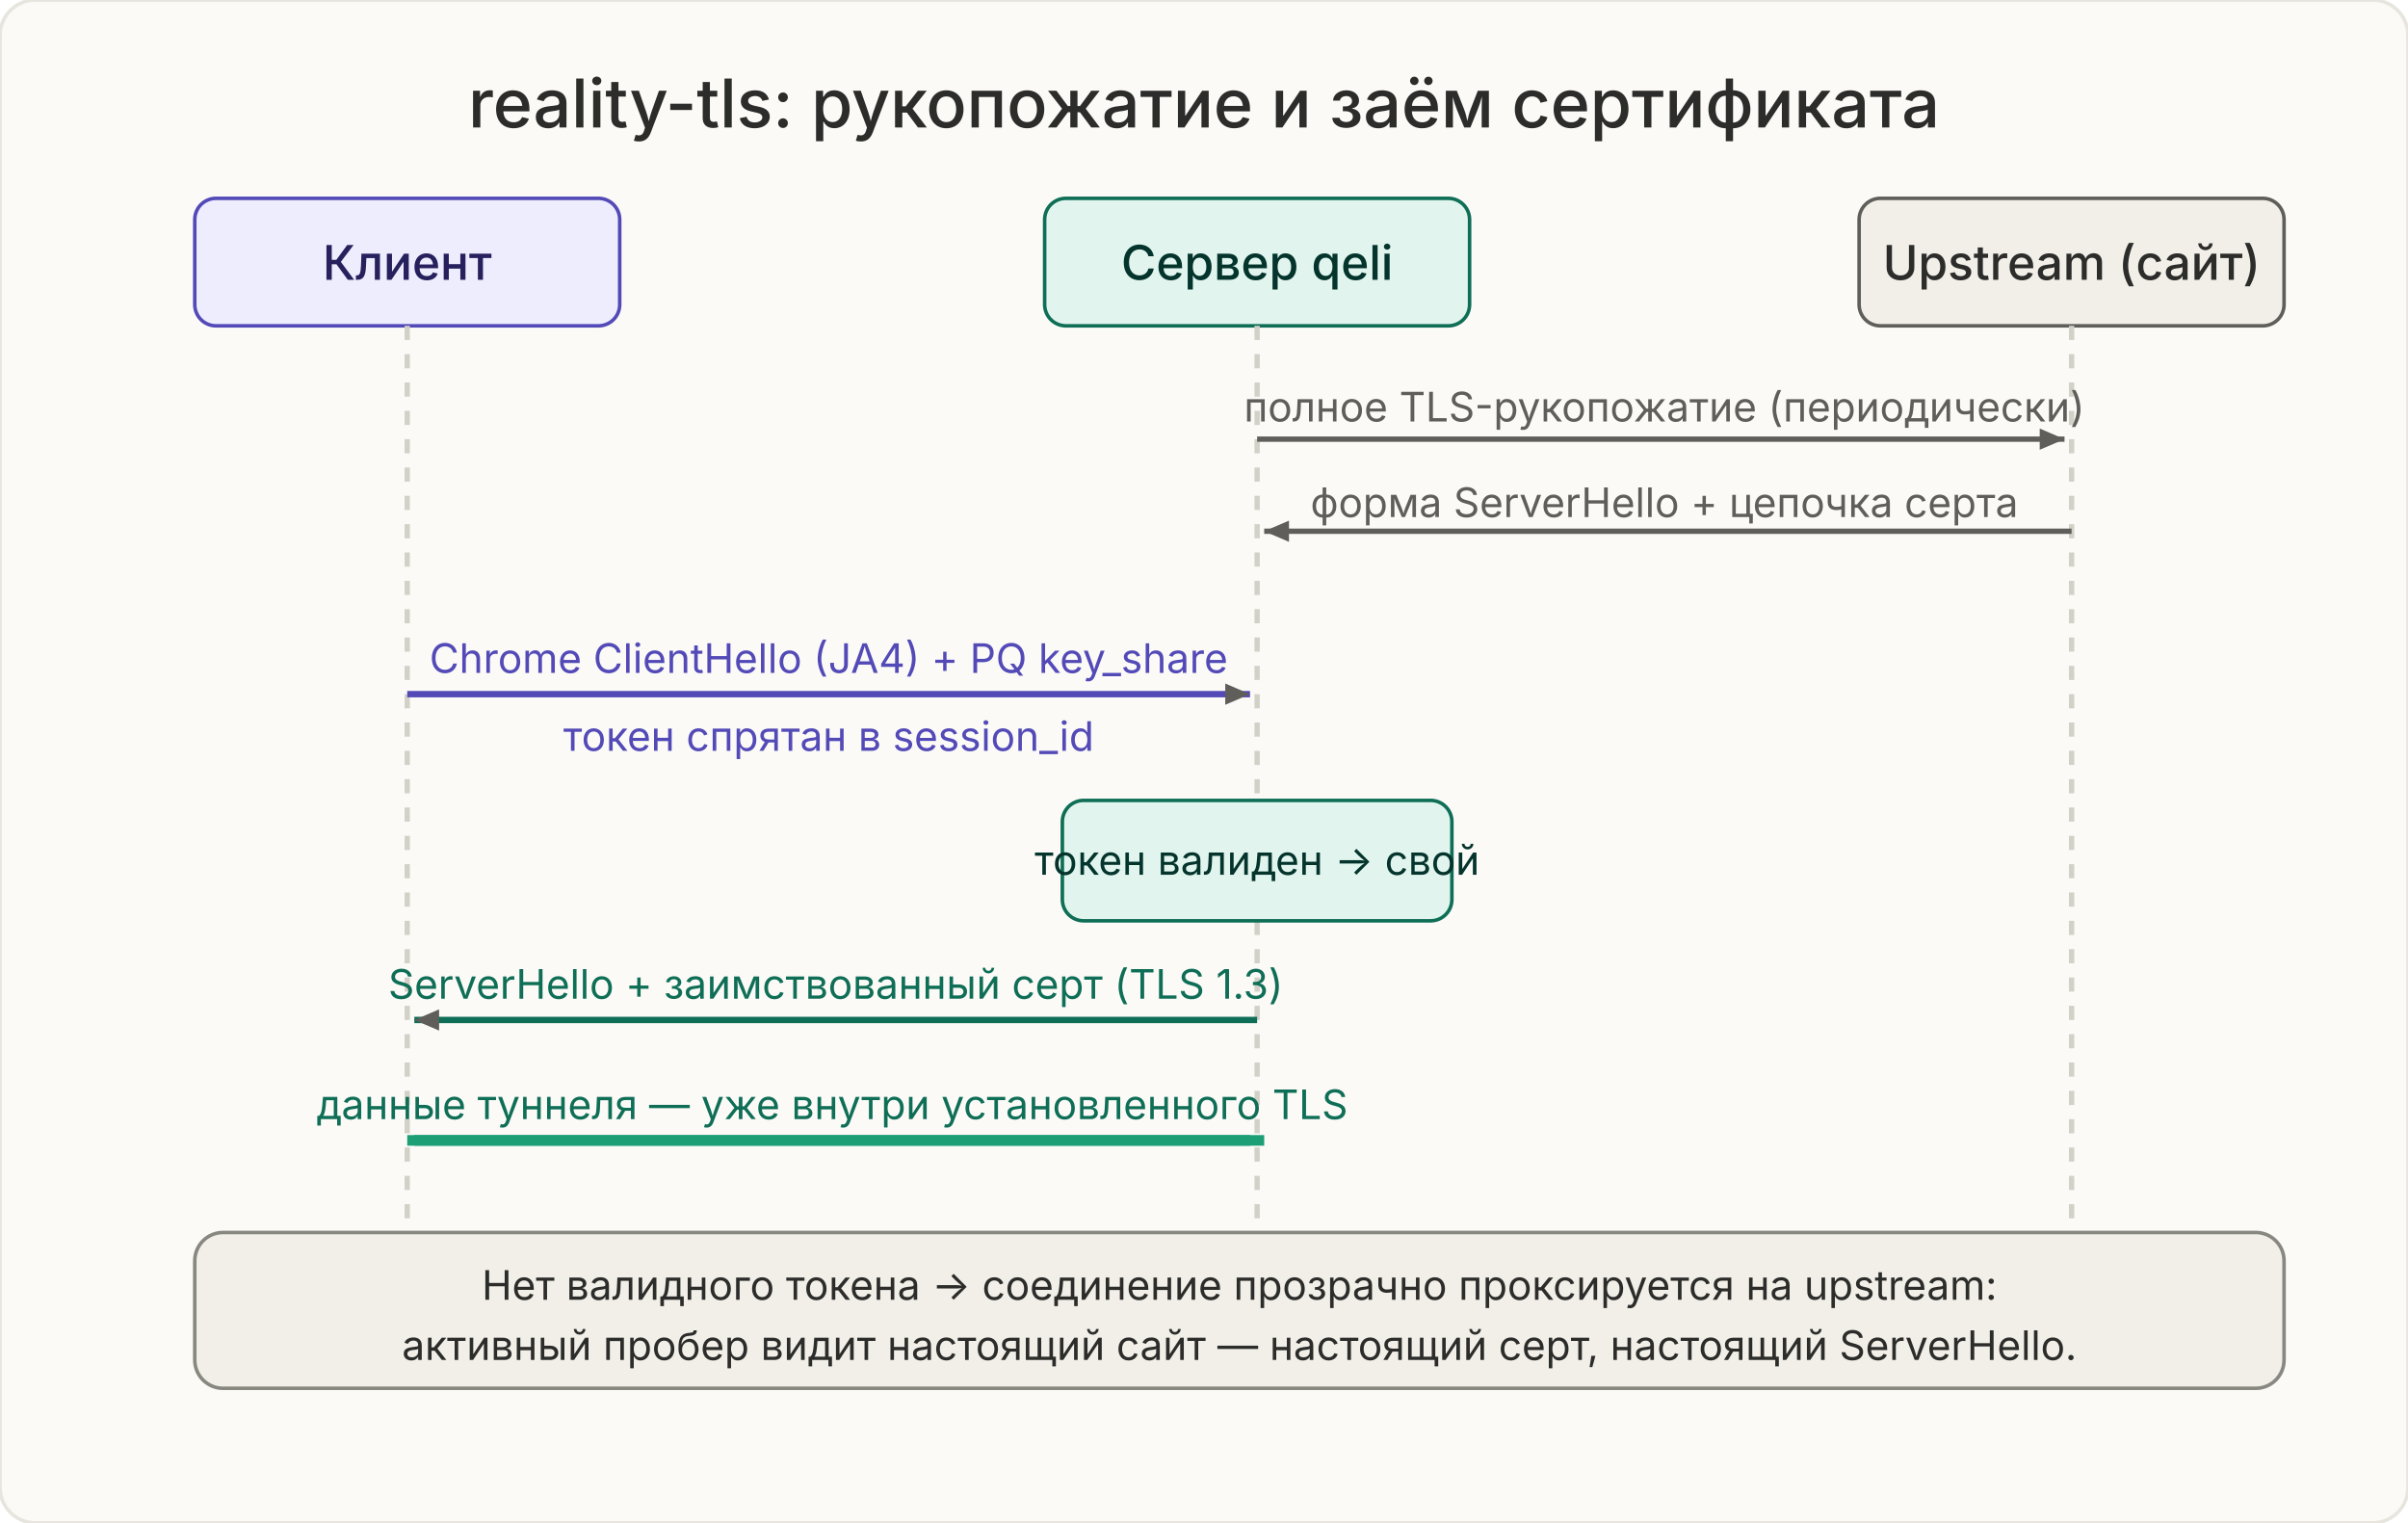
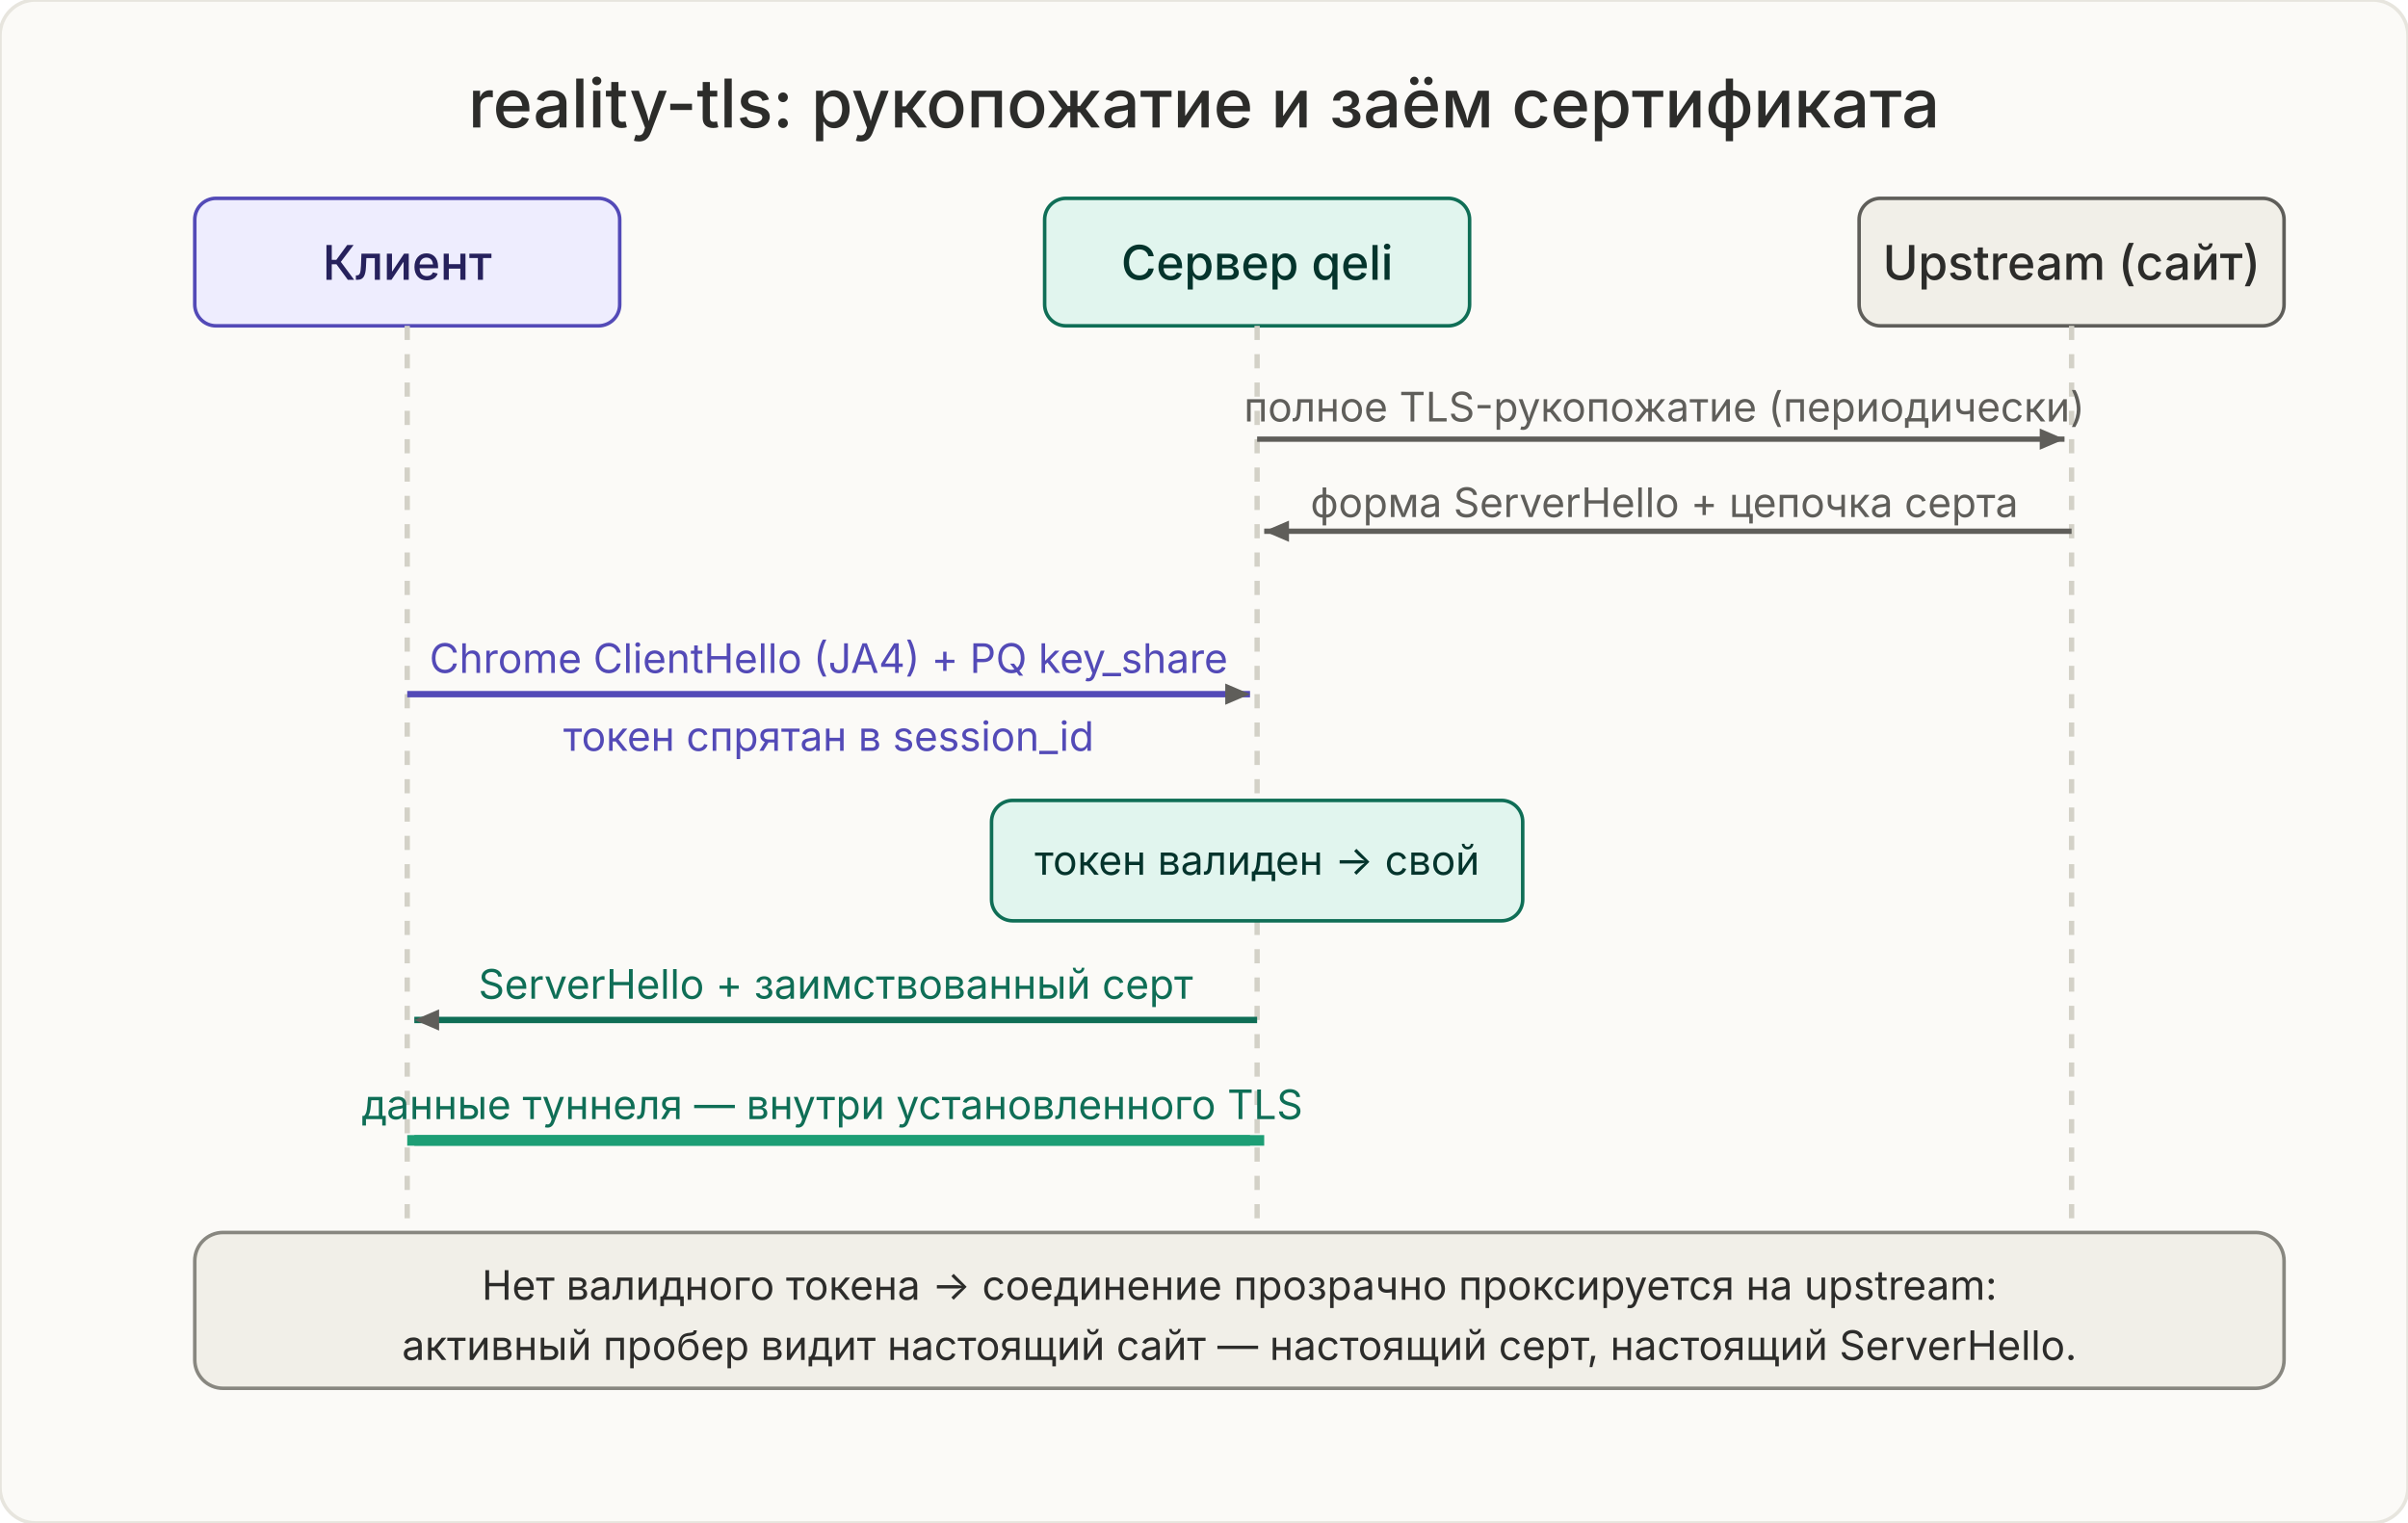
<svg xmlns="http://www.w3.org/2000/svg" width="100%" viewBox="0 0 680 430" role="img" font-family="Inter, -apple-system, BlinkMacSystemFont, 'Segoe UI', Roboto, sans-serif">
  <defs>
    <marker id="ah" markerWidth="9" markerHeight="9" refX="7" refY="3" orient="auto" markerUnits="userSpaceOnUse">
      <path d="M0,0 L7,3 L0,6 Z" fill="#5F5E5A" />
    </marker>
  </defs>
  <rect x="0" y="0" width="680" height="430" rx="10" fill="#FBFAF7" stroke="#E7E5DE" />
  <text x="340" y="36" text-anchor="middle" font-size="19" font-weight="500" fill="#2C2C2A">reality-tls: рукопожатие и заём сертификата</text>
  <rect x="55" y="56" width="120" height="36" rx="6" fill="#EEEDFE" stroke="#534AB7" />
  <text x="115" y="79" text-anchor="middle" font-size="13.5" font-weight="500" fill="#26215C">Клиент</text>
  <rect x="295" y="56" width="120" height="36" rx="6" fill="#E1F5EE" stroke="#0F6E56" />
  <text x="355" y="79" text-anchor="middle" font-size="13.5" font-weight="500" fill="#04342C">Сервер qeli</text>
  <rect x="525" y="56" width="120" height="36" rx="6" fill="#F1EFE8" stroke="#5F5E5A" />
  <text x="585" y="79" text-anchor="middle" font-size="13.5" font-weight="500" fill="#2C2C2A">Upstream (сайт)</text>
  <line x1="115" y1="92" x2="115" y2="392" stroke="#D3D1C7" stroke-width="1.5" stroke-dasharray="4 4" />
  <line x1="355" y1="92" x2="355" y2="392" stroke="#D3D1C7" stroke-width="1.5" stroke-dasharray="4 4" />
  <line x1="585" y1="92" x2="585" y2="392" stroke="#D3D1C7" stroke-width="1.5" stroke-dasharray="4 4" />
  <line x1="355" y1="124" x2="583" y2="124" stroke="#5F5E5A" stroke-width="1.5" marker-end="url(#ah)" />
  <text x="470" y="119" text-anchor="middle" font-size="11.5" fill="#5F5E5A">полное TLS-рукопожатие (периодически)</text>
  <line x1="585" y1="150" x2="357" y2="150" stroke="#5F5E5A" stroke-width="1.5" marker-end="url(#ah)" />
  <text x="470" y="146" text-anchor="middle" font-size="11.5" fill="#5F5E5A">форма ServerHello + цепочка серта</text>
  <line x1="115" y1="196" x2="353" y2="196" stroke="#534AB7" stroke-width="1.8" marker-end="url(#ah)" />
  <text x="234" y="190" text-anchor="middle" font-size="11.5" fill="#534AB7">Chrome ClientHello (JA4) + PQ key_share</text>
  <text x="234" y="212" text-anchor="middle" font-size="11.5" fill="#534AB7">токен спрятан в session_id</text>
-   <rect x="300" y="226" width="110" height="34" rx="6" fill="#E1F5EE" stroke="#0F6E56" />
+   <rect x="280" y="226" width="150" height="34" rx="6" fill="#E1F5EE" stroke="#0F6E56" />
  <text x="355" y="247" text-anchor="middle" font-size="11.5" fill="#04342C">токен валиден → свой</text>
  <line x1="355" y1="288" x2="117" y2="288" stroke="#0F6E56" stroke-width="1.8" marker-end="url(#ah)" />
-   <text x="236" y="282" text-anchor="middle" font-size="11.5" fill="#0F6E56">ServerHello + заимствованный серт (TLS 1.3)</text>
+   <text x="236" y="282" text-anchor="middle" font-size="11.5" fill="#0F6E56">ServerHello + заимствованный серт</text>
  <line x1="115" y1="322" x2="353" y2="322" stroke="#1D9E75" stroke-width="3" />
  <line x1="357" y1="322" x2="117" y2="322" stroke="#1D9E75" stroke-width="3" />
-   <text x="235" y="316" text-anchor="middle" font-size="11.5" fill="#0F6E56">данные туннеля — уже внутри установленного TLS</text>
+   <text x="235" y="316" text-anchor="middle" font-size="11.5" fill="#0F6E56">данные туннеля — внутри установленного TLS</text>
  <rect x="55" y="348" width="590" height="44" rx="8" fill="#F1EFE8" stroke="#888780" />
  <text x="350" y="367" text-anchor="middle" font-size="11.5" fill="#2C2C2A">Нет валидного токена → соединение прозрачно проксируется на upstream:</text>
  <text x="350" y="384" text-anchor="middle" font-size="11.5" fill="#2C2C2A">активный пробер видит настоящий сайт — настоящий серт, настоящий ServerHello.</text>
</svg>
